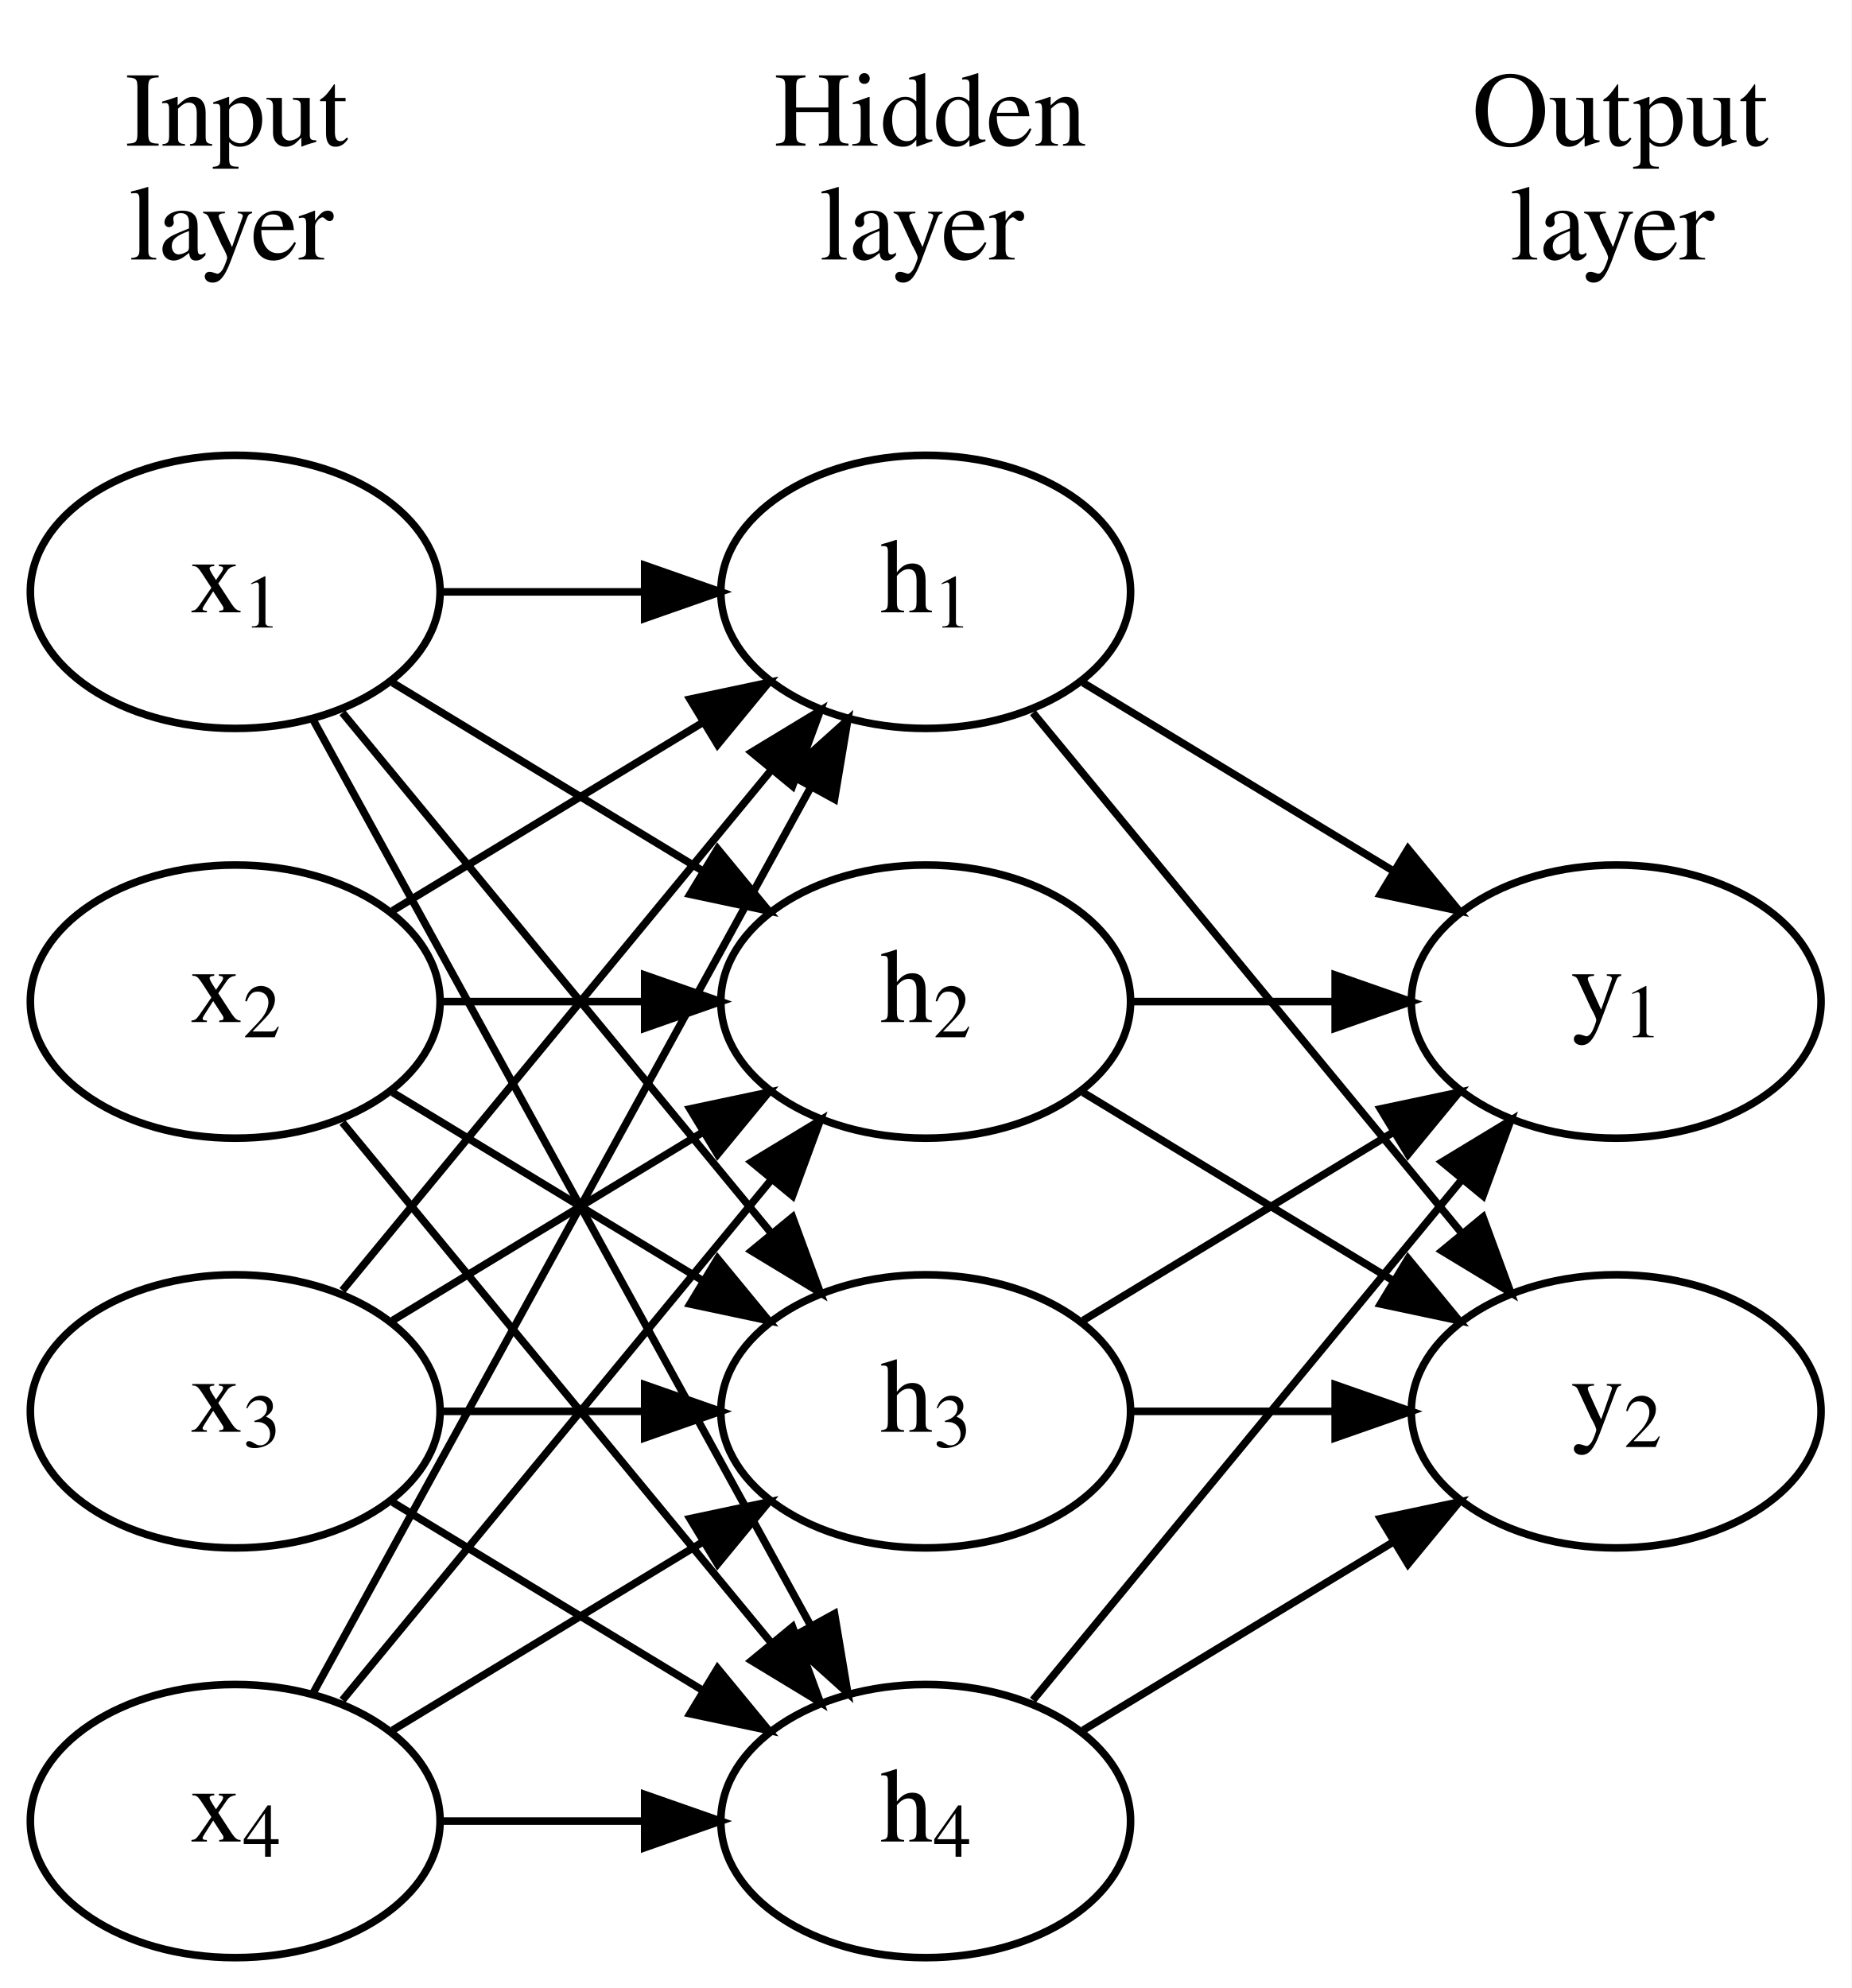
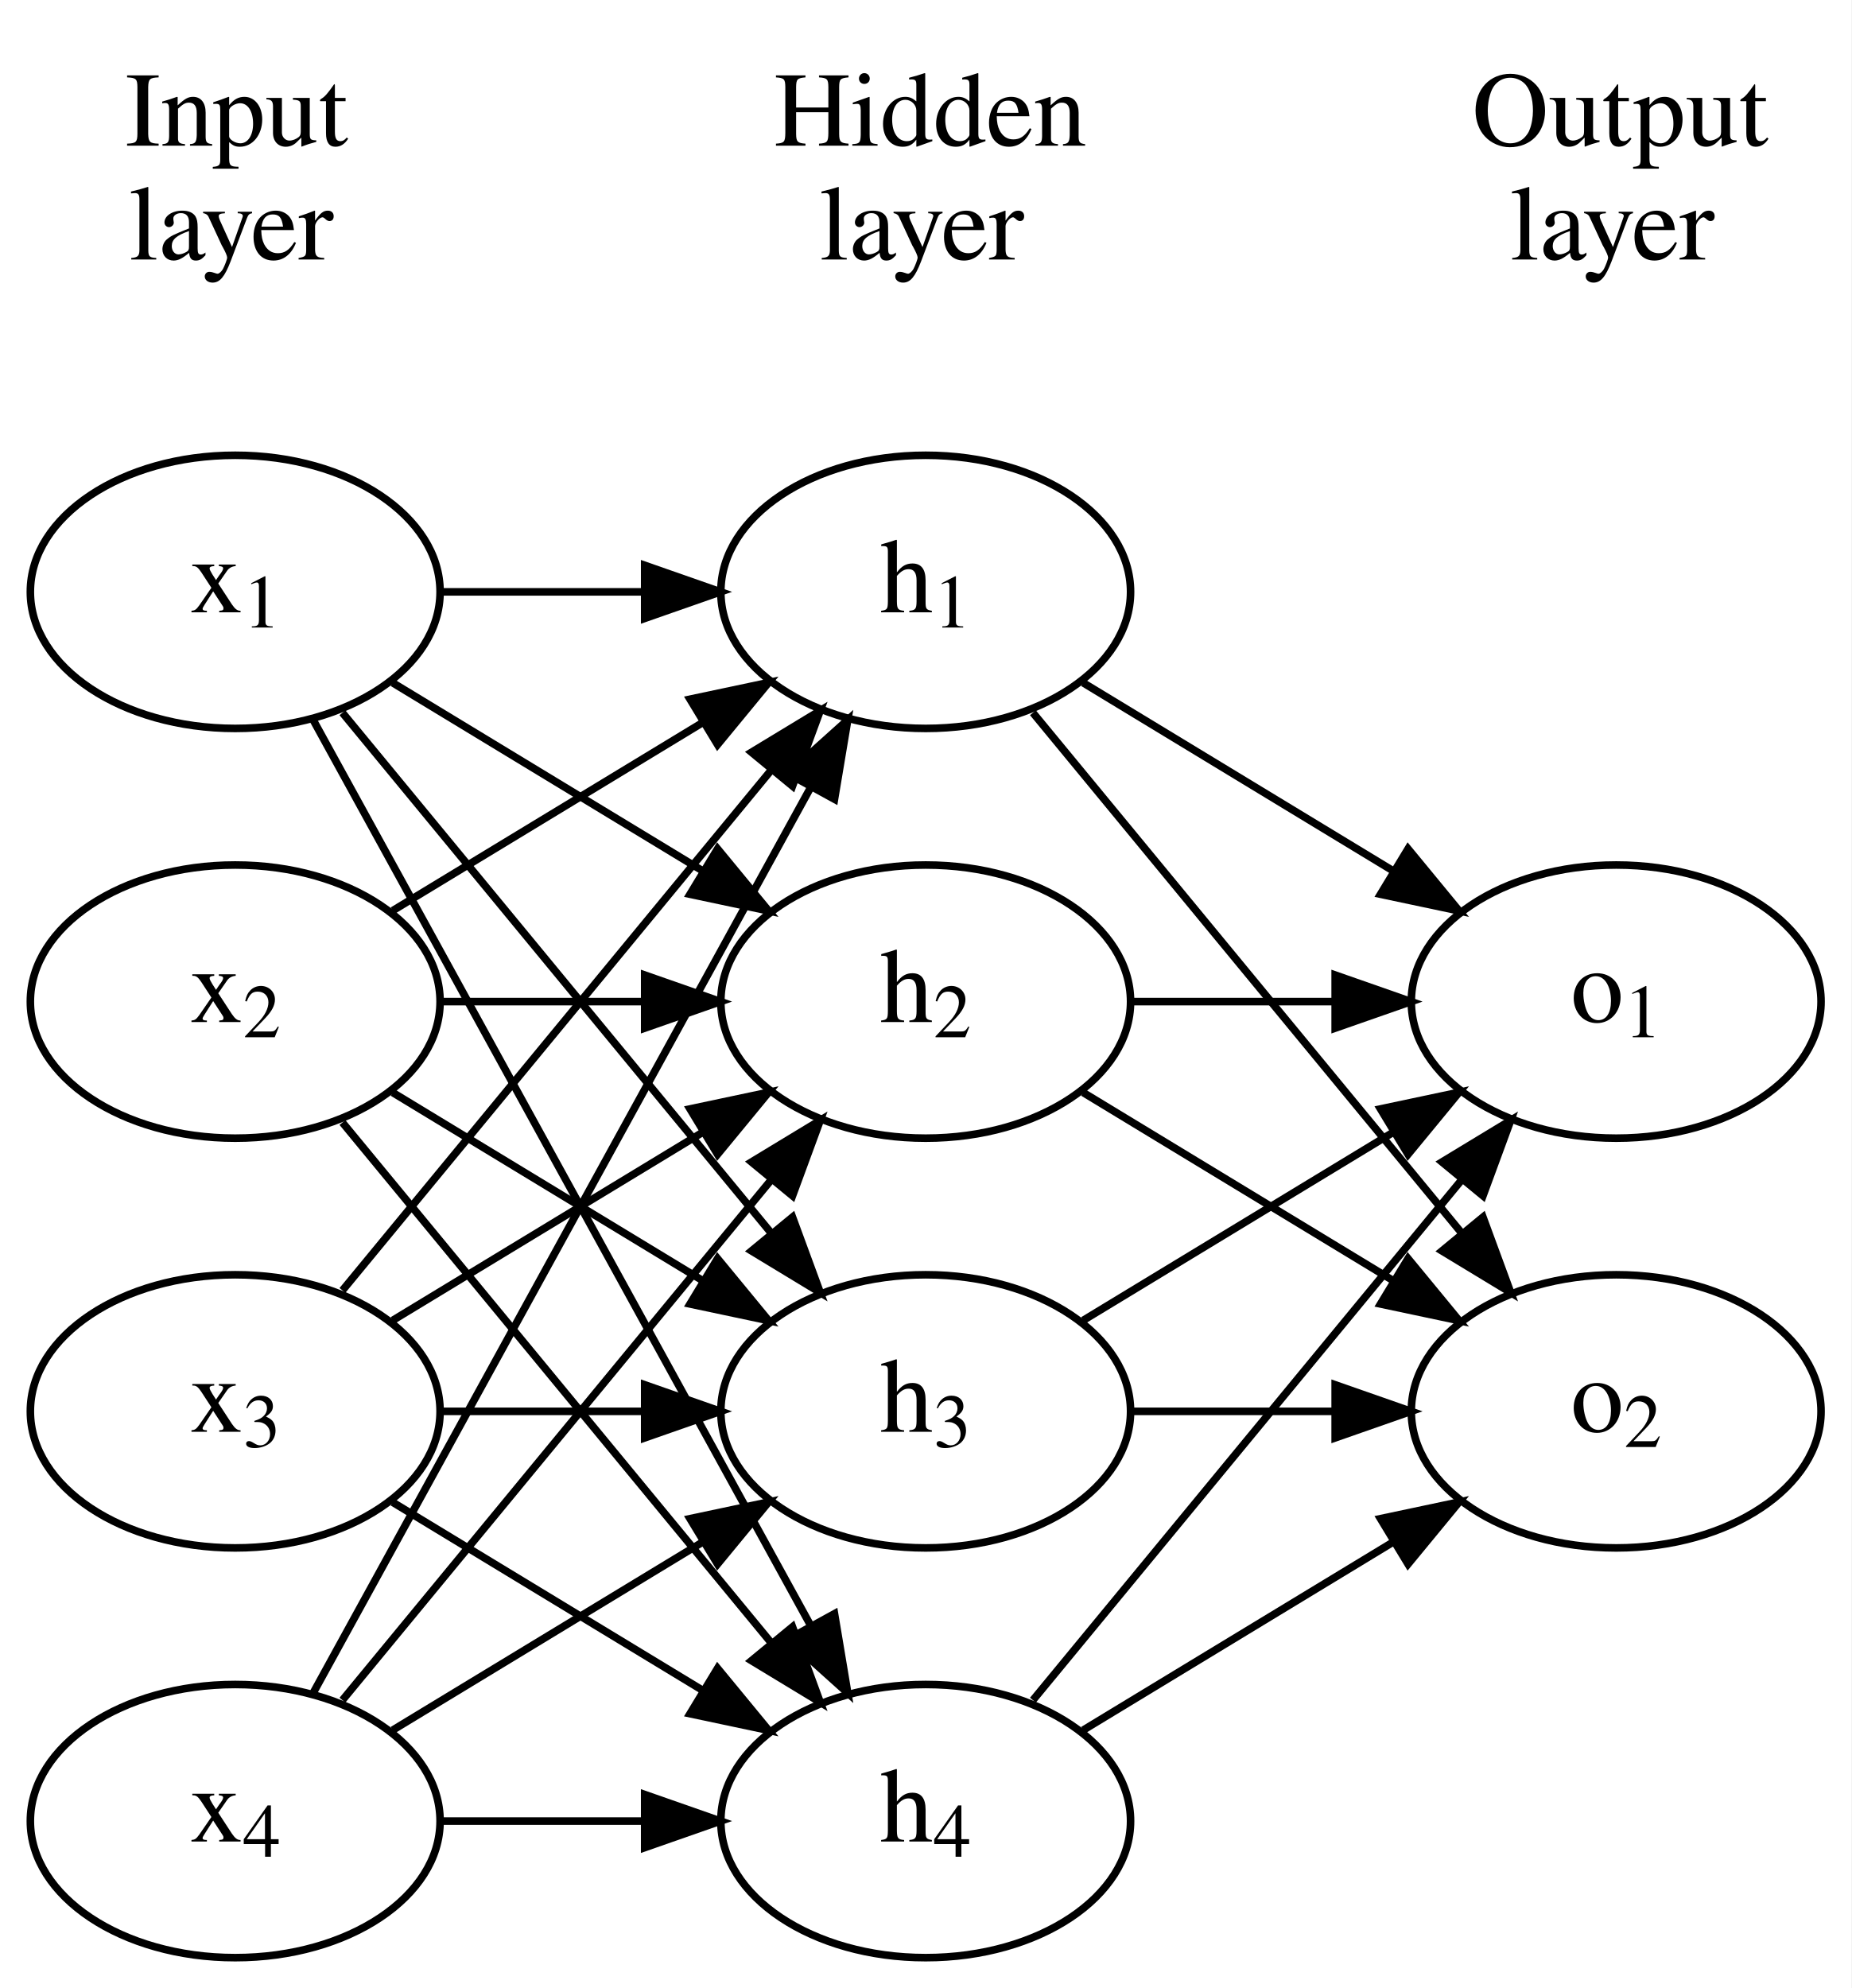
<svg xmlns="http://www.w3.org/2000/svg" width="244pt" height="262pt" viewBox="0.00 0.00 244.00 262.00">
  <g id="graph0" class="graph" transform="scale(1 1) rotate(0) translate(4 258)">
    <polygon fill="white" stroke="none" points="-4,4 -4,-258 240,-258 240,4 -4,4" />
    <g id="node1" class="node">
      <ellipse fill="none" stroke="black" cx="27" cy="-72" rx="27" ry="18" />
      <text text-anchor="start" x="21" y="-69.3" font-family="Times,serif" font-size="14.00">x</text>
      <text text-anchor="start" x="28" y="-69.3" font-family="Times,serif" baseline-shift="sub" font-size="10.00">3</text>
    </g>
    <g id="node5" class="node">
      <ellipse fill="none" stroke="black" cx="118" cy="-72" rx="27" ry="18" />
      <text text-anchor="start" x="112" y="-69.3" font-family="Times,serif" font-size="14.00">h</text>
      <text text-anchor="start" x="119" y="-69.3" font-family="Times,serif" baseline-shift="sub" font-size="10.00">3</text>
    </g>
    <g id="edge1" class="edge">
      <path fill="none" stroke="black" d="M54.222,-72C62.55,-72 71.913,-72 80.816,-72" />
      <polygon fill="black" stroke="black" points="80.966,-75.5 90.966,-72 80.966,-68.5 80.966,-75.5" />
    </g>
    <g id="node6" class="node">
      <ellipse fill="none" stroke="black" cx="118" cy="-18" rx="27" ry="18" />
      <text text-anchor="start" x="112" y="-15.3" font-family="Times,serif" font-size="14.00">h</text>
      <text text-anchor="start" x="119" y="-15.3" font-family="Times,serif" baseline-shift="sub" font-size="10.00">4</text>
    </g>
    <g id="edge2" class="edge">
      <path fill="none" stroke="black" d="M47.752,-60.016C59.735,-52.745 75.23,-43.344 88.522,-35.279" />
      <polygon fill="black" stroke="black" points="90.569,-38.13 97.303,-29.951 86.938,-32.146 90.569,-38.13" />
    </g>
    <g id="node7" class="node">
      <ellipse fill="none" stroke="black" cx="118" cy="-180" rx="27" ry="18" />
      <text text-anchor="start" x="112" y="-177.3" font-family="Times,serif" font-size="14.00">h</text>
      <text text-anchor="start" x="119" y="-177.3" font-family="Times,serif" baseline-shift="sub" font-size="10.00">1</text>
    </g>
    <g id="edge3" class="edge">
      <path fill="none" stroke="black" d="M41.132,-87.936C56.073,-106.066 80.611,-135.843 97.722,-156.606" />
      <polygon fill="black" stroke="black" points="95.043,-158.859 104.103,-164.35 100.445,-154.407 95.043,-158.859" />
    </g>
    <g id="node8" class="node">
      <ellipse fill="none" stroke="black" cx="118" cy="-126" rx="27" ry="18" />
      <text text-anchor="start" x="112" y="-123.3" font-family="Times,serif" font-size="14.00">h</text>
      <text text-anchor="start" x="119" y="-123.3" font-family="Times,serif" baseline-shift="sub" font-size="10.00">2</text>
    </g>
    <g id="edge4" class="edge">
      <path fill="none" stroke="black" d="M47.752,-83.984C59.735,-91.255 75.23,-100.656 88.522,-108.721" />
      <polygon fill="black" stroke="black" points="86.938,-111.854 97.303,-114.049 90.569,-105.87 86.938,-111.854" />
    </g>
    <g id="node2" class="node">
      <ellipse fill="none" stroke="black" cx="27" cy="-18" rx="27" ry="18" />
      <text text-anchor="start" x="21" y="-15.3" font-family="Times,serif" font-size="14.00">x</text>
      <text text-anchor="start" x="28" y="-15.3" font-family="Times,serif" baseline-shift="sub" font-size="10.00">4</text>
    </g>
    <g id="edge5" class="edge">
      <path fill="none" stroke="black" d="M47.752,-29.984C59.735,-37.255 75.23,-46.656 88.522,-54.721" />
      <polygon fill="black" stroke="black" points="86.938,-57.854 97.303,-60.049 90.569,-51.87 86.938,-57.854" />
    </g>
    <g id="edge6" class="edge">
      <path fill="none" stroke="black" d="M54.222,-18C62.55,-18 71.913,-18 80.816,-18" />
      <polygon fill="black" stroke="black" points="80.966,-21.5 90.966,-18 80.966,-14.5 80.966,-21.5" />
    </g>
    <g id="edge7" class="edge">
      <path fill="none" stroke="black" d="M37.189,-34.727C52.778,-63.102 84.502,-120.847 102.912,-154.357" />
      <polygon fill="black" stroke="black" points="99.845,-156.042 107.727,-163.122 105.98,-152.672 99.845,-156.042" />
    </g>
    <g id="edge8" class="edge">
      <path fill="none" stroke="black" d="M41.132,-33.936C56.073,-52.066 80.611,-81.843 97.722,-102.606" />
      <polygon fill="black" stroke="black" points="95.043,-104.859 104.103,-110.35 100.445,-100.407 95.043,-104.859" />
    </g>
    <g id="node3" class="node">
      <ellipse fill="none" stroke="black" cx="27" cy="-180" rx="27" ry="18" />
      <text text-anchor="start" x="21" y="-177.3" font-family="Times,serif" font-size="14.00">x</text>
      <text text-anchor="start" x="28" y="-177.3" font-family="Times,serif" baseline-shift="sub" font-size="10.00">1</text>
    </g>
    <g id="edge9" class="edge">
      <path fill="none" stroke="black" d="M41.132,-164.064C56.073,-145.934 80.611,-116.157 97.722,-95.394" />
      <polygon fill="black" stroke="black" points="100.445,-97.593 104.103,-87.65 95.043,-93.141 100.445,-97.593" />
    </g>
    <g id="edge10" class="edge">
      <path fill="none" stroke="black" d="M37.189,-163.273C52.778,-134.898 84.502,-77.153 102.912,-43.643" />
      <polygon fill="black" stroke="black" points="105.98,-45.328 107.727,-34.878 99.845,-41.958 105.98,-45.328" />
    </g>
    <g id="edge11" class="edge">
      <path fill="none" stroke="black" d="M54.222,-180C62.55,-180 71.913,-180 80.816,-180" />
      <polygon fill="black" stroke="black" points="80.966,-183.5 90.966,-180 80.966,-176.5 80.966,-183.5" />
    </g>
    <g id="edge12" class="edge">
      <path fill="none" stroke="black" d="M47.752,-168.016C59.735,-160.745 75.23,-151.344 88.522,-143.279" />
      <polygon fill="black" stroke="black" points="90.569,-146.13 97.303,-137.951 86.938,-140.146 90.569,-146.13" />
    </g>
    <g id="node4" class="node">
      <ellipse fill="none" stroke="black" cx="27" cy="-126" rx="27" ry="18" />
      <text text-anchor="start" x="21" y="-123.3" font-family="Times,serif" font-size="14.00">x</text>
      <text text-anchor="start" x="28" y="-123.3" font-family="Times,serif" baseline-shift="sub" font-size="10.00">2</text>
    </g>
    <g id="edge13" class="edge">
      <path fill="none" stroke="black" d="M47.752,-114.016C59.735,-106.745 75.23,-97.344 88.522,-89.278" />
      <polygon fill="black" stroke="black" points="90.569,-92.13 97.303,-83.951 86.938,-86.146 90.569,-92.13" />
    </g>
    <g id="edge14" class="edge">
      <path fill="none" stroke="black" d="M41.132,-110.064C56.073,-91.934 80.611,-62.157 97.722,-41.394" />
      <polygon fill="black" stroke="black" points="100.445,-43.593 104.103,-33.65 95.043,-39.141 100.445,-43.593" />
    </g>
    <g id="edge15" class="edge">
      <path fill="none" stroke="black" d="M47.752,-137.984C59.735,-145.255 75.23,-154.656 88.522,-162.721" />
      <polygon fill="black" stroke="black" points="86.938,-165.854 97.303,-168.049 90.569,-159.87 86.938,-165.854" />
    </g>
    <g id="edge16" class="edge">
      <path fill="none" stroke="black" d="M54.222,-126C62.55,-126 71.913,-126 80.816,-126" />
      <polygon fill="black" stroke="black" points="80.966,-129.5 90.966,-126 80.966,-122.5 80.966,-129.5" />
    </g>
    <g id="node9" class="node">
      <ellipse fill="none" stroke="black" cx="209" cy="-126" rx="27" ry="18" />
-       <text text-anchor="start" x="203" y="-123.3" font-family="Times,serif" font-size="14.00">y</text>
+       <text text-anchor="start" x="203" y="-123.3" font-family="Times,serif" font-size="14.00">o</text>
      <text text-anchor="start" x="210" y="-123.3" font-family="Times,serif" baseline-shift="sub" font-size="10.00">1</text>
    </g>
    <g id="edge17" class="edge">
      <path fill="none" stroke="black" d="M138.752,-83.984C150.735,-91.255 166.23,-100.656 179.522,-108.721" />
      <polygon fill="black" stroke="black" points="177.938,-111.854 188.303,-114.049 181.569,-105.87 177.938,-111.854" />
    </g>
    <g id="node10" class="node">
      <ellipse fill="none" stroke="black" cx="209" cy="-72" rx="27" ry="18" />
-       <text text-anchor="start" x="203" y="-69.3" font-family="Times,serif" font-size="14.00">y</text>
+       <text text-anchor="start" x="203" y="-69.3" font-family="Times,serif" font-size="14.00">o</text>
      <text text-anchor="start" x="210" y="-69.3" font-family="Times,serif" baseline-shift="sub" font-size="10.00">2</text>
    </g>
    <g id="edge18" class="edge">
      <path fill="none" stroke="black" d="M145.222,-72C153.551,-72 162.914,-72 171.816,-72" />
      <polygon fill="black" stroke="black" points="171.966,-75.5 181.966,-72 171.966,-68.5 171.966,-75.5" />
    </g>
    <g id="edge19" class="edge">
      <path fill="none" stroke="black" d="M132.132,-33.936C147.073,-52.066 171.611,-81.843 188.722,-102.606" />
      <polygon fill="black" stroke="black" points="186.043,-104.859 195.103,-110.35 191.445,-100.407 186.043,-104.859" />
    </g>
    <g id="edge20" class="edge">
      <path fill="none" stroke="black" d="M138.752,-29.984C150.735,-37.255 166.23,-46.656 179.522,-54.721" />
      <polygon fill="black" stroke="black" points="177.938,-57.854 188.303,-60.049 181.569,-51.87 177.938,-57.854" />
    </g>
    <g id="edge21" class="edge">
      <path fill="none" stroke="black" d="M138.752,-168.016C150.735,-160.745 166.23,-151.344 179.522,-143.279" />
      <polygon fill="black" stroke="black" points="181.569,-146.13 188.303,-137.951 177.938,-140.146 181.569,-146.13" />
    </g>
    <g id="edge22" class="edge">
      <path fill="none" stroke="black" d="M132.132,-164.064C147.073,-145.934 171.611,-116.157 188.722,-95.394" />
      <polygon fill="black" stroke="black" points="191.445,-97.593 195.103,-87.65 186.043,-93.141 191.445,-97.593" />
    </g>
    <g id="edge23" class="edge">
      <path fill="none" stroke="black" d="M145.222,-126C153.551,-126 162.914,-126 171.816,-126" />
      <polygon fill="black" stroke="black" points="171.966,-129.5 181.966,-126 171.966,-122.5 171.966,-129.5" />
    </g>
    <g id="edge24" class="edge">
      <path fill="none" stroke="black" d="M138.752,-114.016C150.735,-106.745 166.23,-97.344 179.522,-89.278" />
      <polygon fill="black" stroke="black" points="181.569,-92.13 188.303,-83.951 177.938,-86.146 181.569,-92.13" />
    </g>
    <g id="node11" class="node">
      <text text-anchor="start" x="12.5" y="-238.8" font-family="Times,serif" font-size="14.00">Input</text>
      <text text-anchor="start" x="13" y="-223.8" font-family="Times,serif" font-size="14.00">layer</text>
    </g>
    <g id="node12" class="node">
      <text text-anchor="start" x="98" y="-238.8" font-family="Times,serif" font-size="14.00">Hidden</text>
      <text text-anchor="start" x="104" y="-223.8" font-family="Times,serif" font-size="14.00">layer</text>
    </g>
    <g id="node13" class="node">
      <text text-anchor="start" x="190" y="-238.8" font-family="Times,serif" font-size="14.00">Output</text>
      <text text-anchor="start" x="195" y="-223.8" font-family="Times,serif" font-size="14.00">layer</text>
    </g>
  </g>
</svg>
